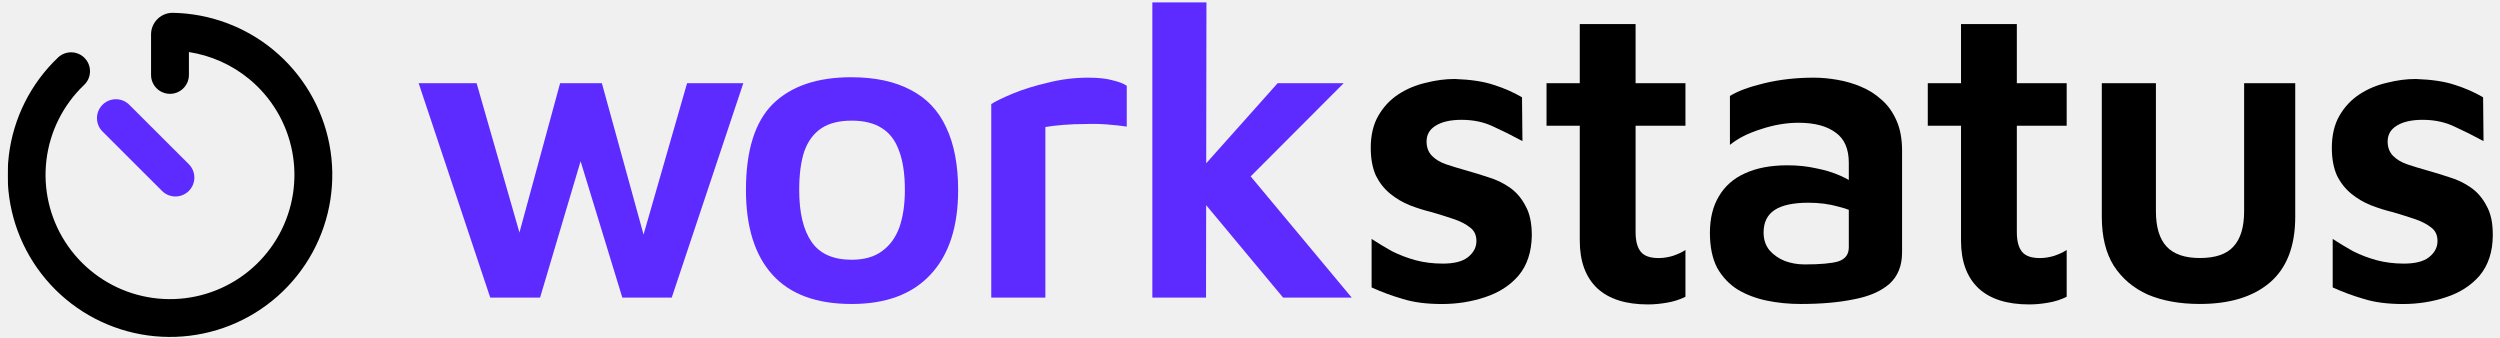
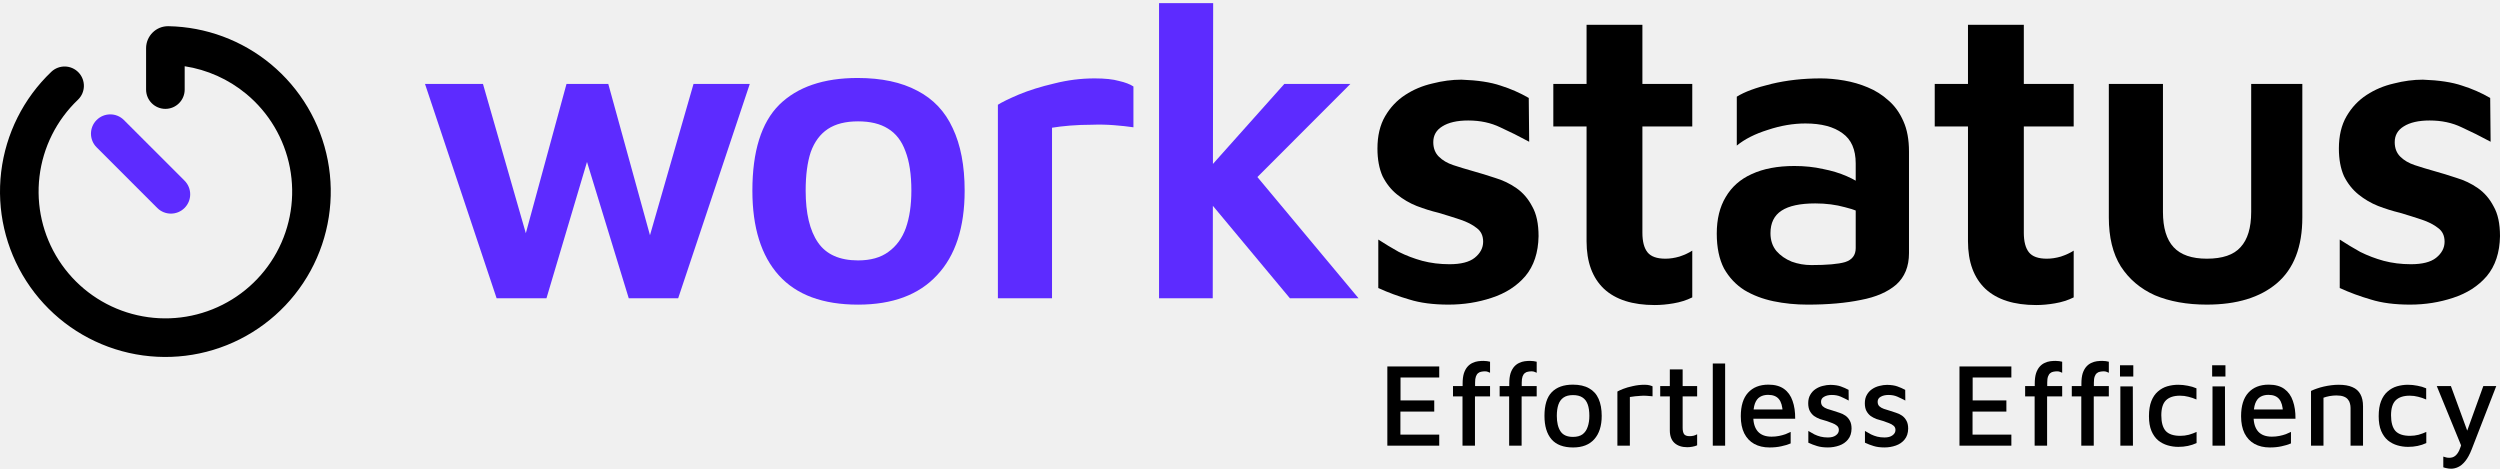
- <svg xmlns="http://www.w3.org/2000/svg" width="400" height="54" viewBox="0 0 400 54" fill="none">
-   <mask id="mask0_5235_41026" style="mask-type:luminance" maskUnits="userSpaceOnUse" x="1" y="0" width="398" height="54">
-     <path d="M398.863 0H1.227V54H398.863V0Z" fill="white" />
-   </mask>
-   <g mask="url(#mask0_5235_41026)">
-     <path d="M230.705 48.644C228.251 48.644 226.161 48.371 224.434 47.827C222.707 47.328 221.048 46.715 219.457 45.989V38.23C220.502 38.91 221.593 39.568 222.729 40.203C223.911 40.793 225.161 41.27 226.479 41.633C227.842 41.996 229.296 42.177 230.842 42.177C232.66 42.177 234.001 41.837 234.865 41.156C235.773 40.43 236.228 39.568 236.228 38.57C236.228 37.617 235.887 36.891 235.205 36.392C234.523 35.847 233.637 35.393 232.546 35.031C231.456 34.667 230.297 34.304 229.069 33.941C227.933 33.669 226.774 33.306 225.592 32.852C224.456 32.398 223.411 31.786 222.457 31.015C221.502 30.243 220.729 29.267 220.139 28.088C219.594 26.863 219.32 25.388 219.32 23.664C219.32 21.622 219.729 19.897 220.548 18.491C221.366 17.084 222.434 15.95 223.751 15.087C225.07 14.225 226.524 13.613 228.114 13.25C229.705 12.841 231.251 12.637 232.751 12.637C235.342 12.728 237.432 13.046 239.022 13.59C240.613 14.089 242.113 14.747 243.522 15.564L243.59 22.575C242 21.712 240.454 20.941 238.954 20.26C237.454 19.534 235.751 19.171 233.842 19.171C232.068 19.171 230.683 19.489 229.683 20.124C228.728 20.714 228.251 21.553 228.251 22.643C228.251 23.596 228.547 24.367 229.137 24.957C229.729 25.547 230.5 26 231.456 26.318C232.41 26.636 233.455 26.953 234.591 27.271C235.728 27.589 236.908 27.952 238.136 28.36C239.363 28.723 240.5 29.267 241.545 29.994C242.59 30.72 243.431 31.695 244.068 32.921C244.75 34.1 245.09 35.689 245.09 37.685C245.044 40.317 244.34 42.45 242.976 44.083C241.613 45.671 239.817 46.828 237.591 47.554C235.409 48.28 233.113 48.644 230.705 48.644Z" fill="black" />
-     <path d="M263.672 48.709C260.125 48.709 257.423 47.847 255.56 46.123C253.695 44.353 252.764 41.812 252.764 38.499V20.122H247.445V13.315H252.764V3.854H261.694V13.315H269.671V20.122H261.694V37.138C261.694 38.545 261.969 39.589 262.514 40.269C263.059 40.95 264.013 41.29 265.376 41.29C266.102 41.29 266.853 41.177 267.624 40.95C268.444 40.677 269.124 40.36 269.671 39.997V47.484C268.763 47.938 267.762 48.256 266.672 48.437C265.626 48.618 264.625 48.709 263.672 48.709Z" fill="black" />
-     <path d="M288.107 48.637C286.197 48.637 284.379 48.455 282.653 48.092C280.925 47.729 279.381 47.139 278.016 46.322C276.654 45.46 275.562 44.303 274.744 42.851C273.971 41.354 273.586 39.493 273.586 37.27C273.586 34.956 274.062 33.005 275.017 31.416C275.972 29.783 277.359 28.558 279.177 27.741C281.038 26.879 283.311 26.448 285.994 26.448C287.628 26.448 289.153 26.607 290.559 26.924C291.968 27.196 293.242 27.582 294.378 28.081C295.515 28.58 296.448 29.125 297.174 29.715L297.788 34.547C296.833 33.912 295.606 33.413 294.106 33.05C292.65 32.641 291.06 32.437 289.334 32.437C286.926 32.437 285.13 32.823 283.949 33.594C282.766 34.366 282.174 35.568 282.174 37.202C282.174 38.336 282.493 39.289 283.132 40.061C283.767 40.786 284.585 41.354 285.584 41.762C286.583 42.125 287.628 42.307 288.721 42.307C291.219 42.307 293.014 42.148 294.106 41.83C295.242 41.467 295.809 40.718 295.809 39.584V26.039C295.809 23.816 295.105 22.205 293.696 21.207C292.287 20.163 290.311 19.641 287.766 19.641C285.81 19.641 283.812 19.981 281.767 20.662C279.72 21.297 278.063 22.137 276.789 23.18V15.353C278.016 14.582 279.857 13.901 282.312 13.311C284.766 12.721 287.403 12.426 290.22 12.426C291.401 12.426 292.65 12.54 293.971 12.767C295.287 12.993 296.538 13.356 297.719 13.855C298.946 14.355 300.058 15.058 301.06 15.966C302.059 16.828 302.854 17.939 303.445 19.301C304.037 20.617 304.332 22.227 304.332 24.133V40.401C304.332 42.534 303.649 44.212 302.287 45.438C300.922 46.617 299.037 47.434 296.627 47.888C294.219 48.387 291.379 48.637 288.107 48.637Z" fill="black" />
-     <path d="M324.67 48.709C321.125 48.709 318.421 47.847 316.558 46.123C314.695 44.353 313.762 41.812 313.762 38.499V20.122H308.445V13.315H313.762V3.854H322.694V13.315H330.669V20.122H322.694V37.138C322.694 38.545 322.966 39.589 323.511 40.269C324.056 40.95 325.011 41.29 326.373 41.29C327.1 41.29 327.851 41.177 328.624 40.95C329.441 40.677 330.124 40.36 330.669 39.997V47.484C329.761 47.938 328.759 48.256 327.669 48.437C326.624 48.618 325.625 48.709 324.67 48.709Z" fill="black" />
-     <path d="M351.969 48.634C348.788 48.634 346.014 48.135 343.65 47.137C341.333 46.093 339.517 44.55 338.196 42.508C336.925 40.466 336.289 37.857 336.289 34.681V13.308H344.946V33.796C344.946 36.337 345.513 38.22 346.65 39.445C347.786 40.67 349.561 41.283 351.969 41.283C354.467 41.283 356.262 40.67 357.354 39.445C358.49 38.22 359.06 36.337 359.06 33.796V13.308H367.238V34.681C367.238 39.4 365.876 42.916 363.149 45.231C360.466 47.5 356.74 48.634 351.969 48.634Z" fill="black" />
-     <path d="M384.478 48.644C382.023 48.644 379.935 48.371 378.207 47.827C376.481 47.328 374.822 46.715 373.231 45.989V38.23C374.274 38.91 375.367 39.568 376.503 40.203C377.684 40.793 378.933 41.27 380.254 41.633C381.616 41.996 383.069 42.177 384.615 42.177C386.434 42.177 387.774 41.837 388.638 41.156C389.547 40.43 390.001 39.568 390.001 38.57C390.001 37.617 389.662 36.891 388.98 36.392C388.297 35.847 387.411 35.393 386.319 35.031C385.229 34.667 384.07 34.304 382.843 33.941C381.707 33.669 380.548 33.306 379.368 32.852C378.229 32.398 377.185 31.786 376.231 31.015C375.276 30.243 374.503 29.267 373.914 28.088C373.366 26.863 373.094 25.388 373.094 23.664C373.094 21.622 373.504 19.897 374.321 18.491C375.138 17.084 376.209 15.95 377.524 15.087C378.842 14.225 380.298 13.613 381.888 13.25C383.479 12.841 385.025 12.637 386.525 12.637C389.115 12.728 391.206 13.046 392.796 13.59C394.387 14.089 395.887 14.747 397.296 15.564L397.364 22.575C395.774 21.712 394.227 20.941 392.728 20.26C391.228 19.534 389.524 19.171 387.615 19.171C385.843 19.171 384.456 19.489 383.457 20.124C382.502 20.714 382.023 21.553 382.023 22.643C382.023 23.596 382.32 24.367 382.909 24.957C383.501 25.547 384.274 26 385.229 26.318C386.184 26.636 387.229 26.953 388.363 27.271C389.502 27.589 390.683 27.952 391.91 28.36C393.138 28.723 394.274 29.267 395.317 29.994C396.363 30.72 397.205 31.695 397.84 32.921C398.523 34.1 398.864 35.689 398.864 37.685C398.817 40.317 398.113 42.45 396.751 44.083C395.386 45.671 393.592 46.828 391.365 47.554C389.183 48.28 386.888 48.644 384.478 48.644Z" fill="black" />
-     <path d="M78.437 47.613L66.984 13.308H76.256L84.436 41.827L81.778 42.1L89.618 13.308H96.299L104.002 41.283H101.889L109.933 13.308H118.932L107.479 47.613H99.571L92.072 23.11L93.572 23.518L86.414 47.613H78.437Z" fill="#5D2BFF" />
-     <path d="M136.258 48.638C130.623 48.638 126.396 47.072 123.578 43.941C120.76 40.81 119.352 36.295 119.352 30.396C119.352 24.089 120.783 19.506 123.647 16.647C126.555 13.788 130.736 12.359 136.19 12.359C140.008 12.359 143.189 13.04 145.734 14.401C148.28 15.717 150.166 17.713 151.393 20.391C152.665 23.068 153.302 26.403 153.302 30.396C153.302 36.295 151.824 40.81 148.87 43.941C145.962 47.072 141.758 48.638 136.258 48.638ZM136.258 41.559C138.258 41.559 139.872 41.105 141.099 40.198C142.371 39.29 143.303 38.019 143.894 36.386C144.485 34.707 144.78 32.711 144.78 30.396C144.78 27.81 144.462 25.7 143.826 24.066C143.235 22.433 142.303 21.23 141.03 20.459C139.803 19.687 138.213 19.302 136.258 19.302C134.259 19.302 132.645 19.71 131.418 20.527C130.191 21.344 129.282 22.569 128.691 24.202C128.146 25.836 127.873 27.901 127.873 30.396C127.873 34.026 128.532 36.794 129.85 38.7C131.168 40.606 133.304 41.559 136.258 41.559Z" fill="#5D2BFF" />
-     <path d="M158.602 47.616V16.646C159.238 16.238 160.352 15.693 161.943 15.013C163.578 14.332 165.464 13.742 167.6 13.243C169.736 12.698 171.895 12.426 174.077 12.426C175.714 12.426 177.008 12.562 177.963 12.835C178.963 13.061 179.735 13.356 180.28 13.719V20.254C179.372 20.117 178.327 20.004 177.145 19.913C176.008 19.823 174.826 19.8 173.6 19.845C172.418 19.845 171.259 19.891 170.123 19.981C169.032 20.072 168.078 20.186 167.26 20.322V47.616H158.602Z" fill="#5D2BFF" />
-     <path d="M191.124 28.222L204.418 13.316H214.985L195.555 32.782L191.124 28.222ZM192.964 47.621H184.375V0.384H193.032L192.964 47.621ZM197.327 24.887L216.28 47.621H205.303L191.192 30.672L197.327 24.887Z" fill="#5D2BFF" />
-     <path fill-rule="evenodd" clip-rule="evenodd" d="M7.428 25.614C6.877 30.201 7.944 34.837 10.445 38.724C12.946 42.611 16.724 45.508 21.131 46.915C25.539 48.323 30.299 48.154 34.595 46.437C38.891 44.721 42.454 41.564 44.672 37.509C46.89 33.455 47.624 28.755 46.749 24.218C45.873 19.682 43.443 15.591 39.875 12.649C37.093 10.356 33.756 8.873 30.227 8.33V11.988C30.227 13.659 28.871 15.014 27.197 15.014C25.524 15.014 24.168 13.659 24.168 11.988V5.505C24.168 3.611 25.716 2.015 27.687 2.053C33.548 2.163 39.206 4.251 43.733 7.984C48.387 11.821 51.557 17.156 52.699 23.074C53.841 28.991 52.883 35.121 49.99 40.41C47.097 45.698 42.449 49.816 36.846 52.055C31.243 54.294 25.033 54.514 19.285 52.678C13.537 50.842 8.608 47.065 5.346 41.994C2.085 36.924 0.693 30.878 1.411 24.894C2.129 18.911 4.912 13.364 9.281 9.207C10.492 8.054 12.41 8.1 13.565 9.31C14.719 10.519 14.673 12.434 13.461 13.587C10.112 16.774 7.978 21.027 7.428 25.614Z" fill="black" />
-     <path fill-rule="evenodd" clip-rule="evenodd" d="M16.403 16.764C17.586 15.582 19.505 15.582 20.688 16.764L30.211 26.272C31.394 27.454 31.394 29.369 30.211 30.551C29.027 31.732 27.109 31.732 25.926 30.551L16.403 21.043C15.22 19.861 15.22 17.945 16.403 16.764Z" fill="#5D2BFF" />
+ <svg xmlns="http://www.w3.org/2000/svg" width="400" height="75" viewBox="0 0 400 75" fill="none">
+   <g clip-path="url(#clip0_5311_116909)">
+     <path fill-rule="evenodd" clip-rule="evenodd" d="M6.318 28.237C5.758 32.919 6.845 37.649 9.393 41.616C11.941 45.583 15.79 48.539 20.281 49.975C24.771 51.412 29.622 51.239 33.999 49.487C38.376 47.736 42.006 44.514 44.266 40.376C46.526 36.238 47.274 31.442 46.382 26.813C45.49 22.183 43.014 18.008 39.379 15.006C36.545 12.666 33.144 11.152 29.549 10.598V14.332C29.549 16.037 28.166 17.419 26.462 17.419C24.756 17.419 23.374 16.037 23.374 14.332V7.716C23.374 5.782 24.952 4.154 26.961 4.192C32.933 4.305 38.697 6.435 43.31 10.245C48.052 14.161 51.282 19.606 52.445 25.645C53.608 31.683 52.633 37.939 49.685 43.336C46.737 48.733 42.002 52.935 36.293 55.22C30.584 57.505 24.257 57.73 18.4 55.856C12.543 53.983 7.521 50.128 4.198 44.953C0.874 39.779 -0.544 33.609 0.188 27.503C0.92 21.396 3.755 15.736 8.206 11.493C9.441 10.317 11.395 10.364 12.571 11.598C13.747 12.833 13.7 14.787 12.466 15.963C9.053 19.216 6.879 23.556 6.318 28.237Z" fill="black" />
+     <path fill-rule="evenodd" clip-rule="evenodd" d="M15.459 19.205C16.665 17.999 18.619 17.999 19.825 19.205L29.527 28.908C30.733 30.114 30.733 32.069 29.527 33.275C28.322 34.48 26.367 34.48 25.161 33.275L15.459 23.571C14.253 22.366 14.253 20.411 15.459 19.205Z" fill="#5D2BFF" />
+     <path d="M231.78 48.739C229.325 48.739 227.234 48.467 225.506 47.922C223.778 47.423 222.119 46.811 220.527 46.085V38.329C221.573 39.009 222.664 39.667 223.801 40.302C224.983 40.892 226.233 41.368 227.552 41.731C228.916 42.094 230.371 42.275 231.916 42.275C233.735 42.275 235.076 41.935 235.94 41.255C236.849 40.529 237.304 39.667 237.304 38.669C237.304 37.717 236.963 36.991 236.281 36.492C235.599 35.947 234.713 35.494 233.621 35.131C232.53 34.768 231.371 34.405 230.143 34.042C229.007 33.77 227.847 33.407 226.665 32.954C225.529 32.5 224.483 31.888 223.528 31.117C222.573 30.346 221.801 29.37 221.209 28.191C220.664 26.966 220.391 25.492 220.391 23.768C220.391 21.727 220.8 20.004 221.619 18.598C222.437 17.191 223.505 16.057 224.824 15.196C226.142 14.334 227.597 13.721 229.189 13.358C230.78 12.95 232.326 12.746 233.826 12.746C236.417 12.837 238.509 13.154 240.1 13.699C241.691 14.198 243.192 14.855 244.601 15.672L244.669 22.68C243.078 21.818 241.532 21.047 240.032 20.366C238.532 19.641 236.827 19.278 234.917 19.278C233.144 19.278 231.757 19.595 230.757 20.23C229.802 20.82 229.325 21.659 229.325 22.748C229.325 23.701 229.62 24.472 230.212 25.061C230.803 25.651 231.575 26.105 232.53 26.422C233.485 26.739 234.531 27.057 235.667 27.375C236.804 27.692 237.986 28.055 239.214 28.463C240.441 28.826 241.578 29.37 242.623 30.096C243.669 30.822 244.51 31.797 245.147 33.022C245.829 34.201 246.17 35.789 246.17 37.785C246.124 40.415 245.42 42.547 244.056 44.18C242.692 45.768 240.896 46.925 238.668 47.65C236.486 48.376 234.19 48.739 231.78 48.739Z" fill="black" />
+     <path d="M264.762 48.807C261.215 48.807 258.51 47.945 256.646 46.221C254.782 44.452 253.85 41.912 253.85 38.601V20.23H248.531V13.426H253.85V3.969H262.784V13.426H270.763V20.23H262.784V37.24C262.784 38.646 263.057 39.689 263.602 40.37C264.148 41.05 265.102 41.39 266.466 41.39C267.194 41.39 267.944 41.277 268.717 41.05C269.535 40.778 270.217 40.461 270.763 40.098V47.582C269.854 48.035 268.853 48.353 267.762 48.535C266.716 48.716 265.716 48.807 264.762 48.807Z" fill="black" />
+     <path d="M289.208 48.74C287.298 48.74 285.48 48.558 283.752 48.196C282.025 47.833 280.479 47.243 279.115 46.426C277.751 45.565 276.66 44.408 275.841 42.956C275.068 41.46 274.682 39.6 274.682 37.377C274.682 35.064 275.159 33.114 276.114 31.526C277.069 29.893 278.456 28.668 280.274 27.852C282.138 26.99 284.411 26.559 287.094 26.559C288.731 26.559 290.254 26.718 291.663 27.035C293.072 27.308 294.345 27.693 295.482 28.192C296.619 28.691 297.551 29.235 298.278 29.825L298.892 34.656C297.937 34.021 296.71 33.522 295.209 33.159C293.754 32.751 292.163 32.547 290.436 32.547C288.026 32.547 286.23 32.932 285.048 33.703C283.866 34.474 283.275 35.676 283.275 37.309C283.275 38.443 283.593 39.396 284.23 40.167C284.866 40.893 285.684 41.46 286.685 41.868C287.685 42.231 288.731 42.412 289.822 42.412C292.322 42.412 294.118 42.254 295.209 41.936C296.346 41.573 296.914 40.825 296.914 39.691V26.151C296.914 23.928 296.21 22.318 294.8 21.32C293.391 20.277 291.413 19.755 288.867 19.755C286.912 19.755 284.912 20.095 282.866 20.776C280.82 21.411 279.16 22.25 277.887 23.293V15.469C279.115 14.698 280.956 14.017 283.411 13.428C285.866 12.838 288.503 12.543 291.322 12.543C292.504 12.543 293.754 12.656 295.073 12.883C296.391 13.11 297.642 13.473 298.824 13.972C300.051 14.471 301.165 15.174 302.165 16.081C303.166 16.943 303.961 18.054 304.552 19.415C305.143 20.73 305.439 22.341 305.439 24.246V40.507C305.439 42.639 304.757 44.317 303.393 45.542C302.029 46.721 300.142 47.538 297.733 47.991C295.323 48.49 292.481 48.74 289.208 48.74Z" fill="black" />
+     <path d="M325.788 48.807C322.242 48.807 319.537 47.945 317.673 46.221C315.809 44.452 314.877 41.912 314.877 38.601V20.23H309.557V13.426H314.877V3.969H323.811V13.426H331.79V20.23H323.811V37.24C323.811 38.646 324.083 39.689 324.629 40.37C325.175 41.05 326.129 41.39 327.493 41.39C328.221 41.39 328.971 41.277 329.744 41.05C330.562 40.778 331.244 40.461 331.79 40.098V47.582C330.88 48.035 329.88 48.353 328.789 48.535C327.743 48.716 326.743 48.807 325.788 48.807Z" fill="black" />
+     <path d="M353.097 48.738C349.915 48.738 347.141 48.239 344.777 47.241C342.458 46.198 340.64 44.656 339.321 42.615C338.048 40.574 337.412 37.965 337.412 34.79V13.426H346.073V33.906C346.073 36.446 346.641 38.328 347.778 39.553C348.914 40.778 350.688 41.39 353.097 41.39C355.598 41.39 357.394 40.778 358.485 39.553C359.621 38.328 360.19 36.446 360.19 33.906V13.426H368.373V34.79C368.373 39.508 367.009 43.023 364.281 45.336C361.599 47.604 357.871 48.738 353.097 48.738Z" fill="black" />
+     <path d="M385.61 48.739C383.155 48.739 381.064 48.467 379.336 47.922C377.608 47.423 375.949 46.811 374.358 46.085V38.329C375.403 39.009 376.494 39.667 377.631 40.302C378.813 40.892 380.063 41.368 381.382 41.731C382.746 42.094 384.201 42.275 385.747 42.275C387.565 42.275 388.906 41.935 389.77 41.255C390.679 40.529 391.134 39.667 391.134 38.669C391.134 37.717 390.793 36.991 390.111 36.492C389.429 35.947 388.543 35.494 387.451 35.131C386.36 34.768 385.201 34.405 383.973 34.042C382.837 33.77 381.677 33.407 380.495 32.954C379.359 32.5 378.313 31.888 377.358 31.117C376.404 30.346 375.631 29.37 375.04 28.191C374.494 26.966 374.221 25.492 374.221 23.768C374.221 21.727 374.63 20.004 375.449 18.598C376.267 17.191 377.336 16.057 378.654 15.196C379.973 14.334 381.427 13.721 383.019 13.358C384.61 12.95 386.156 12.746 387.656 12.746C390.248 12.837 392.339 13.154 393.93 13.699C395.522 14.198 397.022 14.855 398.431 15.672L398.499 22.68C396.908 21.818 395.362 21.047 393.862 20.366C392.362 19.641 390.657 19.278 388.747 19.278C386.974 19.278 385.587 19.595 384.587 20.23C383.632 20.82 383.155 21.659 383.155 22.748C383.155 23.701 383.451 24.472 384.042 25.061C384.633 25.651 385.406 26.105 386.36 26.422C387.315 26.739 388.361 27.057 389.497 27.375C390.634 27.692 391.816 28.055 393.044 28.463C394.271 28.826 395.408 29.37 396.454 30.096C397.499 30.822 398.34 31.797 398.977 33.022C399.659 34.201 400 35.789 400 37.785C399.954 40.415 399.25 42.547 397.886 44.18C396.522 45.768 394.726 46.925 392.498 47.65C390.316 48.376 388.02 48.739 385.61 48.739Z" fill="black" />
+     <path d="M79.457 47.718L68 13.426H77.275L85.459 41.934L82.799 42.206L90.641 13.426H97.325L105.031 41.39H102.917L110.964 13.426H119.966L108.509 47.718H100.598L93.097 23.224L94.597 23.632L87.436 47.718H79.457Z" fill="#5D2BFF" />
+     <path d="M137.294 48.742C131.657 48.742 127.428 47.177 124.61 44.047C121.791 40.917 120.381 36.404 120.381 30.507C120.381 24.202 121.814 19.621 124.678 16.763C127.588 13.905 131.77 12.477 137.226 12.477C141.045 12.477 144.228 13.157 146.774 14.518C149.32 15.833 151.207 17.829 152.434 20.505C153.707 23.181 154.344 26.515 154.344 30.507C154.344 36.404 152.866 40.917 149.911 44.047C147.001 47.177 142.796 48.742 137.294 48.742ZM137.294 41.665C139.295 41.665 140.909 41.212 142.136 40.305C143.409 39.397 144.341 38.127 144.932 36.494C145.523 34.816 145.819 32.82 145.819 30.507C145.819 27.922 145.501 25.812 144.864 24.179C144.273 22.546 143.341 21.344 142.068 20.573C140.841 19.802 139.249 19.417 137.294 19.417C135.294 19.417 133.68 19.825 132.452 20.641C131.225 21.458 130.315 22.683 129.724 24.315C129.179 25.948 128.906 28.012 128.906 30.507C128.906 34.136 129.565 36.903 130.884 38.808C132.202 40.713 134.339 41.665 137.294 41.665Z" fill="#5D2BFF" />
+     <path d="M159.662 47.719V16.762C160.298 16.353 161.412 15.809 163.004 15.129C164.64 14.448 166.527 13.858 168.664 13.36C170.801 12.815 172.96 12.543 175.143 12.543C176.779 12.543 178.075 12.679 179.03 12.951C180.03 13.178 180.803 13.473 181.349 13.836V20.367C180.439 20.232 179.394 20.118 178.212 20.027C177.075 19.937 175.893 19.914 174.665 19.959C173.483 19.959 172.324 20.005 171.187 20.095C170.096 20.186 169.141 20.299 168.323 20.436V47.719H159.662Z" fill="#5D2BFF" />
+     <path d="M192.197 28.328L205.495 13.427H216.066L196.63 32.887L192.197 28.328ZM194.038 47.719H185.445V0.5H194.106L194.038 47.719ZM198.403 24.994L217.362 47.719H206.382L192.265 30.777L198.403 24.994Z" fill="#5D2BFF" />
+     <path d="M221.975 71.306V58.633H230.278V60.4H224.084V64.067H229.48V65.853H224.065V69.539H230.278V71.306H221.975Z" fill="black" />
+     <path d="M234 71.308V63.423H232.48V61.77H234.019V61.39C234.019 60.719 234.089 60.161 234.228 59.718C234.38 59.275 234.576 58.92 234.817 58.654C235.058 58.388 235.324 58.192 235.615 58.065C235.906 57.926 236.198 57.837 236.489 57.799C236.793 57.761 237.078 57.742 237.344 57.742C237.534 57.742 237.724 57.755 237.914 57.78C238.104 57.806 238.269 57.837 238.408 57.875V59.642C238.294 59.579 238.174 59.528 238.047 59.49C237.933 59.44 237.781 59.414 237.591 59.414C237.401 59.414 237.211 59.433 237.021 59.471C236.831 59.496 236.66 59.572 236.508 59.699C236.356 59.813 236.236 59.99 236.147 60.231C236.058 60.472 236.014 60.801 236.014 61.219V61.77H238.408V63.423H235.995V71.308H234Z" fill="black" />
+     <path d="M241.463 71.308V63.423H239.943V61.77H241.482V61.39C241.482 60.719 241.552 60.161 241.691 59.718C241.843 59.275 242.04 58.92 242.28 58.654C242.521 58.388 242.787 58.192 243.078 58.065C243.37 57.926 243.661 57.837 243.952 57.799C244.256 57.761 244.541 57.742 244.807 57.742C244.997 57.742 245.187 57.755 245.377 57.78C245.567 57.806 245.732 57.837 245.871 57.875V59.642C245.757 59.579 245.637 59.528 245.51 59.49C245.396 59.44 245.244 59.414 245.054 59.414C244.864 59.414 244.674 59.433 244.484 59.471C244.294 59.496 244.123 59.572 243.971 59.699C243.819 59.813 243.699 59.99 243.61 60.231C243.522 60.472 243.477 60.801 243.477 61.219V61.77H245.871V63.423H243.458V71.308H241.463Z" fill="black" />
+     <path d="M251.694 71.594C250.149 71.594 248.996 71.157 248.236 70.283C247.489 69.409 247.115 68.161 247.115 66.54C247.115 64.817 247.502 63.557 248.274 62.759C249.06 61.948 250.187 61.543 251.656 61.543C252.708 61.543 253.575 61.739 254.259 62.132C254.943 62.512 255.45 63.076 255.779 63.823C256.109 64.57 256.273 65.476 256.273 66.54C256.273 68.149 255.874 69.396 255.076 70.283C254.291 71.157 253.164 71.594 251.694 71.594ZM251.675 69.903C252.321 69.903 252.834 69.764 253.214 69.485C253.594 69.194 253.867 68.795 254.031 68.288C254.209 67.781 254.297 67.199 254.297 66.54C254.297 65.805 254.209 65.191 254.031 64.697C253.854 64.203 253.575 63.836 253.195 63.595C252.815 63.342 252.309 63.215 251.675 63.215C251.042 63.215 250.535 63.348 250.155 63.614C249.775 63.88 249.503 64.26 249.338 64.754C249.174 65.248 249.091 65.843 249.091 66.54C249.091 67.591 249.288 68.415 249.68 69.01C250.073 69.605 250.738 69.903 251.675 69.903Z" fill="black" />
+     <path d="M258.783 71.309V62.645C258.947 62.544 259.251 62.405 259.695 62.227C260.138 62.05 260.664 61.898 261.272 61.772C261.88 61.632 262.494 61.562 263.115 61.562C263.431 61.562 263.691 61.588 263.894 61.639C264.096 61.689 264.267 61.746 264.407 61.809V63.406C264.115 63.367 263.811 63.342 263.495 63.33C263.178 63.304 262.861 63.304 262.545 63.33C262.228 63.342 261.918 63.367 261.614 63.406C261.31 63.444 261.031 63.481 260.778 63.52V71.309H258.783Z" fill="black" />
+     <path d="M269.965 71.554C269.103 71.554 268.419 71.326 267.913 70.87C267.419 70.414 267.172 69.743 267.172 68.856V63.422H265.633V61.769H267.172V59.109H269.224V61.769H271.542V63.422H269.224V68.457C269.224 68.901 269.3 69.236 269.452 69.464C269.616 69.68 269.914 69.787 270.345 69.787C270.56 69.787 270.775 69.762 270.991 69.711C271.206 69.648 271.39 69.572 271.542 69.483V71.25C271.314 71.352 271.054 71.428 270.763 71.478C270.484 71.529 270.218 71.554 269.965 71.554Z" fill="black" />
+     <path d="M276.021 71.308H274.045V58.16H276.021V71.308Z" fill="black" />
+     <path d="M283.125 71.594C282.187 71.594 281.37 71.404 280.674 71.024C279.99 70.644 279.458 70.08 279.078 69.333C278.71 68.586 278.527 67.674 278.527 66.597C278.527 64.938 278.913 63.684 279.686 62.835C280.471 61.974 281.56 61.543 282.954 61.543C283.98 61.543 284.809 61.771 285.443 62.227C286.076 62.683 286.532 63.323 286.811 64.146C287.102 64.957 287.241 65.907 287.229 66.996H279.724L279.667 65.514H285.709L285.234 65.989C285.196 65.014 284.993 64.304 284.626 63.861C284.258 63.405 283.682 63.177 282.897 63.177C282.39 63.177 281.959 63.285 281.605 63.5C281.25 63.703 280.978 64.057 280.788 64.564C280.61 65.058 280.522 65.742 280.522 66.616C280.522 67.68 280.769 68.491 281.263 69.048C281.757 69.593 282.485 69.865 283.448 69.865C283.878 69.865 284.277 69.827 284.645 69.751C285.025 69.675 285.373 69.58 285.69 69.466C286.006 69.339 286.279 69.219 286.507 69.105V70.948C286.063 71.138 285.563 71.29 285.006 71.404C284.448 71.531 283.821 71.594 283.125 71.594Z" fill="black" />
+     <path d="M292.468 71.591C291.784 71.591 291.201 71.515 290.72 71.363C290.251 71.224 289.789 71.046 289.333 70.831V68.95C289.662 69.153 289.985 69.336 290.302 69.501C290.618 69.653 290.948 69.773 291.29 69.862C291.644 69.951 292.037 69.995 292.468 69.995C293.012 69.995 293.437 69.881 293.741 69.653C294.057 69.425 294.216 69.14 294.216 68.798C294.216 68.507 294.114 68.279 293.912 68.114C293.722 67.949 293.475 67.81 293.171 67.696C292.867 67.582 292.55 67.468 292.221 67.354C291.879 67.265 291.537 67.164 291.195 67.05C290.853 66.923 290.536 66.759 290.245 66.556C289.966 66.341 289.738 66.068 289.561 65.739C289.396 65.41 289.314 65.004 289.314 64.523C289.314 63.991 289.421 63.541 289.637 63.174C289.852 62.794 290.131 62.49 290.473 62.262C290.827 62.021 291.214 61.85 291.632 61.749C292.062 61.635 292.48 61.578 292.886 61.578C293.557 61.591 294.102 61.673 294.52 61.825C294.95 61.977 295.368 62.161 295.774 62.376L295.793 64.086C295.337 63.845 294.906 63.636 294.501 63.459C294.095 63.282 293.627 63.193 293.095 63.193C292.601 63.193 292.189 63.288 291.86 63.478C291.53 63.655 291.366 63.921 291.366 64.276C291.366 64.58 291.454 64.821 291.632 64.998C291.822 65.175 292.062 65.315 292.354 65.416C292.658 65.517 292.981 65.619 293.323 65.72C293.639 65.821 293.969 65.929 294.311 66.043C294.653 66.144 294.969 66.296 295.261 66.499C295.552 66.702 295.786 66.968 295.964 67.297C296.154 67.626 296.249 68.057 296.249 68.589C296.236 69.298 296.046 69.875 295.679 70.318C295.324 70.761 294.855 71.084 294.273 71.287C293.69 71.49 293.088 71.591 292.468 71.591Z" fill="black" />
+     <path d="M301.527 71.591C300.843 71.591 300.26 71.515 299.779 71.363C299.31 71.224 298.848 71.046 298.392 70.831V68.95C298.721 69.153 299.044 69.336 299.361 69.501C299.677 69.653 300.007 69.773 300.349 69.862C300.703 69.951 301.096 69.995 301.527 69.995C302.071 69.995 302.496 69.881 302.8 69.653C303.116 69.425 303.275 69.14 303.275 68.798C303.275 68.507 303.173 68.279 302.971 68.114C302.781 67.949 302.534 67.81 302.23 67.696C301.926 67.582 301.609 67.468 301.28 67.354C300.938 67.265 300.596 67.164 300.254 67.05C299.912 66.923 299.595 66.759 299.304 66.556C299.025 66.341 298.797 66.068 298.62 65.739C298.455 65.41 298.373 65.004 298.373 64.523C298.373 63.991 298.48 63.541 298.696 63.174C298.911 62.794 299.19 62.49 299.532 62.262C299.886 62.021 300.273 61.85 300.691 61.749C301.121 61.635 301.539 61.578 301.945 61.578C302.616 61.591 303.161 61.673 303.579 61.825C304.009 61.977 304.427 62.161 304.833 62.376L304.852 64.086C304.396 63.845 303.965 63.636 303.56 63.459C303.154 63.282 302.686 63.193 302.154 63.193C301.66 63.193 301.248 63.288 300.919 63.478C300.589 63.655 300.425 63.921 300.425 64.276C300.425 64.58 300.513 64.821 300.691 64.998C300.881 65.175 301.121 65.315 301.413 65.416C301.717 65.517 302.04 65.619 302.382 65.72C302.698 65.821 303.028 65.929 303.37 66.043C303.712 66.144 304.028 66.296 304.32 66.499C304.611 66.702 304.845 66.968 305.023 67.297C305.213 67.626 305.308 68.057 305.308 68.589C305.295 69.298 305.105 69.875 304.738 70.318C304.383 70.761 303.914 71.084 303.332 71.287C302.749 71.49 302.147 71.591 301.527 71.591Z" fill="black" />
+     <path d="M313.516 71.306V58.633H321.819V60.4H315.625V64.067H321.021V65.853H315.606V69.539H321.819V71.306H313.516Z" fill="black" />
+     <path d="M325.541 71.308V63.423H324.021V61.77H325.56V61.39C325.56 60.719 325.63 60.161 325.769 59.718C325.921 59.275 326.117 58.92 326.358 58.654C326.599 58.388 326.865 58.192 327.156 58.065C327.447 57.926 327.739 57.837 328.03 57.799C328.334 57.761 328.619 57.742 328.885 57.742C329.075 57.742 329.265 57.755 329.455 57.78C329.645 57.806 329.81 57.837 329.949 57.875V59.642C329.835 59.579 329.715 59.528 329.588 59.49C329.474 59.44 329.322 59.414 329.132 59.414C328.942 59.414 328.752 59.433 328.562 59.471C328.372 59.496 328.201 59.572 328.049 59.699C327.897 59.813 327.777 59.99 327.688 60.231C327.599 60.472 327.555 60.801 327.555 61.219V61.77H329.949V63.423H327.536V71.308H325.541Z" fill="black" />
+     <path d="M333.006 71.308V63.423H331.486V61.77H333.025V61.39C333.025 60.719 333.094 60.161 333.234 59.718C333.386 59.275 333.582 58.92 333.823 58.654C334.063 58.388 334.329 58.192 334.621 58.065C334.912 57.926 335.203 57.837 335.495 57.799C335.799 57.761 336.084 57.742 336.35 57.742C336.54 57.742 336.73 57.755 336.92 57.78C337.11 57.806 337.274 57.837 337.414 57.875V59.642C337.3 59.579 337.179 59.528 337.053 59.49C336.939 59.44 336.787 59.414 336.597 59.414C336.407 59.414 336.217 59.433 336.027 59.471C335.837 59.496 335.666 59.572 335.514 59.699C335.362 59.813 335.241 59.99 335.153 60.231C335.064 60.472 335.02 60.801 335.02 61.219V61.77H337.414V63.423H335.001V71.308H333.006ZM339.257 71.308V61.827H341.252L341.271 71.308H339.257ZM339.2 60.25V58.445H341.328V60.25H339.2Z" fill="black" />
+     <path d="M348.527 71.499C347.945 71.499 347.375 71.417 346.817 71.252C346.26 71.088 345.753 70.822 345.297 70.454C344.854 70.075 344.499 69.574 344.233 68.954C343.967 68.32 343.834 67.535 343.834 66.597C343.834 65.635 343.961 64.831 344.214 64.184C344.468 63.538 344.816 63.026 345.259 62.645C345.703 62.253 346.203 61.974 346.76 61.809C347.33 61.645 347.913 61.562 348.508 61.562C349.015 61.562 349.522 61.613 350.028 61.715C350.535 61.803 351.004 61.943 351.434 62.133V63.919C351.004 63.728 350.573 63.583 350.142 63.481C349.712 63.367 349.262 63.31 348.793 63.31C347.805 63.31 347.058 63.557 346.551 64.052C346.057 64.546 345.81 65.344 345.81 66.445C345.81 67.585 346.045 68.421 346.513 68.954C346.995 69.473 347.774 69.733 348.85 69.733C349.319 69.733 349.775 69.675 350.218 69.561C350.662 69.435 351.073 69.283 351.453 69.106V70.891C351.01 71.094 350.548 71.246 350.066 71.347C349.585 71.449 349.072 71.499 348.527 71.499Z" fill="black" />
+     <path d="M354 71.308V61.827H355.995L356.014 71.308H354ZM353.943 60.25V58.445H356.071V60.25H353.943Z" fill="black" />
+     <path d="M363.172 71.594C362.235 71.594 361.418 71.404 360.721 71.024C360.037 70.644 359.506 70.08 359.126 69.333C358.758 68.586 358.574 67.674 358.574 66.597C358.574 64.938 358.961 63.684 359.734 62.835C360.519 61.974 361.608 61.543 363.001 61.543C364.027 61.543 364.857 61.771 365.49 62.227C366.124 62.683 366.58 63.323 366.859 64.146C367.15 64.957 367.289 65.907 367.277 66.996H359.771L359.714 65.514H365.756L365.281 65.989C365.243 65.014 365.041 64.304 364.673 63.861C364.306 63.405 363.73 63.177 362.945 63.177C362.438 63.177 362.007 63.285 361.652 63.5C361.298 63.703 361.025 64.057 360.835 64.564C360.658 65.058 360.57 65.742 360.57 66.616C360.57 67.68 360.817 68.491 361.31 69.048C361.804 69.593 362.533 69.865 363.495 69.865C363.926 69.865 364.325 69.827 364.693 69.751C365.073 69.675 365.421 69.58 365.738 69.466C366.054 69.339 366.327 69.219 366.555 69.105V70.948C366.111 71.138 365.611 71.29 365.053 71.404C364.496 71.531 363.869 71.594 363.172 71.594Z" fill="black" />
+     <path d="M369.762 62.55C370.041 62.411 370.351 62.285 370.693 62.17C371.048 62.044 371.422 61.936 371.814 61.847C372.207 61.759 372.606 61.689 373.011 61.639C373.417 61.588 373.809 61.562 374.189 61.562C375.089 61.562 375.823 61.689 376.393 61.943C376.963 62.183 377.388 62.563 377.666 63.083C377.945 63.589 378.084 64.229 378.084 65.001V71.309H376.089V65.267C376.089 65.027 376.058 64.793 375.994 64.564C375.944 64.324 375.836 64.109 375.671 63.919C375.519 63.716 375.291 63.557 374.987 63.444C374.696 63.33 374.31 63.273 373.828 63.273C373.486 63.273 373.132 63.304 372.764 63.367C372.41 63.431 372.074 63.52 371.757 63.633V71.309H369.762V62.55Z" fill="black" />
+     <path d="M385.283 71.499C384.701 71.499 384.131 71.417 383.573 71.252C383.016 71.088 382.509 70.822 382.053 70.454C381.61 70.075 381.255 69.574 380.989 68.954C380.723 68.32 380.59 67.535 380.59 66.597C380.59 65.635 380.717 64.831 380.97 64.184C381.224 63.538 381.572 63.026 382.015 62.645C382.459 62.253 382.959 61.974 383.516 61.809C384.086 61.645 384.669 61.562 385.264 61.562C385.771 61.562 386.278 61.613 386.784 61.715C387.291 61.803 387.76 61.943 388.19 62.133V63.919C387.76 63.728 387.329 63.583 386.898 63.481C386.468 63.367 386.018 63.31 385.549 63.31C384.561 63.31 383.814 63.557 383.307 64.052C382.813 64.546 382.566 65.344 382.566 66.445C382.566 67.585 382.801 68.421 383.269 68.954C383.751 69.473 384.53 69.733 385.606 69.733C386.075 69.733 386.531 69.675 386.974 69.561C387.418 69.435 387.829 69.283 388.209 69.106V70.891C387.766 71.094 387.304 71.246 386.822 71.347C386.341 71.449 385.828 71.499 385.283 71.499Z" fill="black" />
+     <path d="M392.182 74.993C391.941 74.993 391.713 74.968 391.498 74.918C391.283 74.879 391.093 74.829 390.928 74.766V73.055C391.08 73.106 391.232 73.15 391.384 73.189C391.536 73.227 391.701 73.246 391.878 73.246C392.258 73.246 392.575 73.144 392.828 72.942C393.081 72.739 393.297 72.448 393.474 72.067C393.651 71.688 393.797 71.231 393.911 70.7L393.949 71.688L389.883 61.77H392.144L394.899 69.293H394.614L397.331 61.77H399.402L395.469 71.897C395.152 72.707 394.81 73.334 394.443 73.778C394.076 74.234 393.696 74.55 393.303 74.728C392.923 74.905 392.549 74.993 392.182 74.993Z" fill="black" />
  </g>
+   <defs>
+     <clipPath id="clip0_5311_116909">
+       <rect width="400" height="75" fill="white" />
+     </clipPath>
+   </defs>
</svg>
